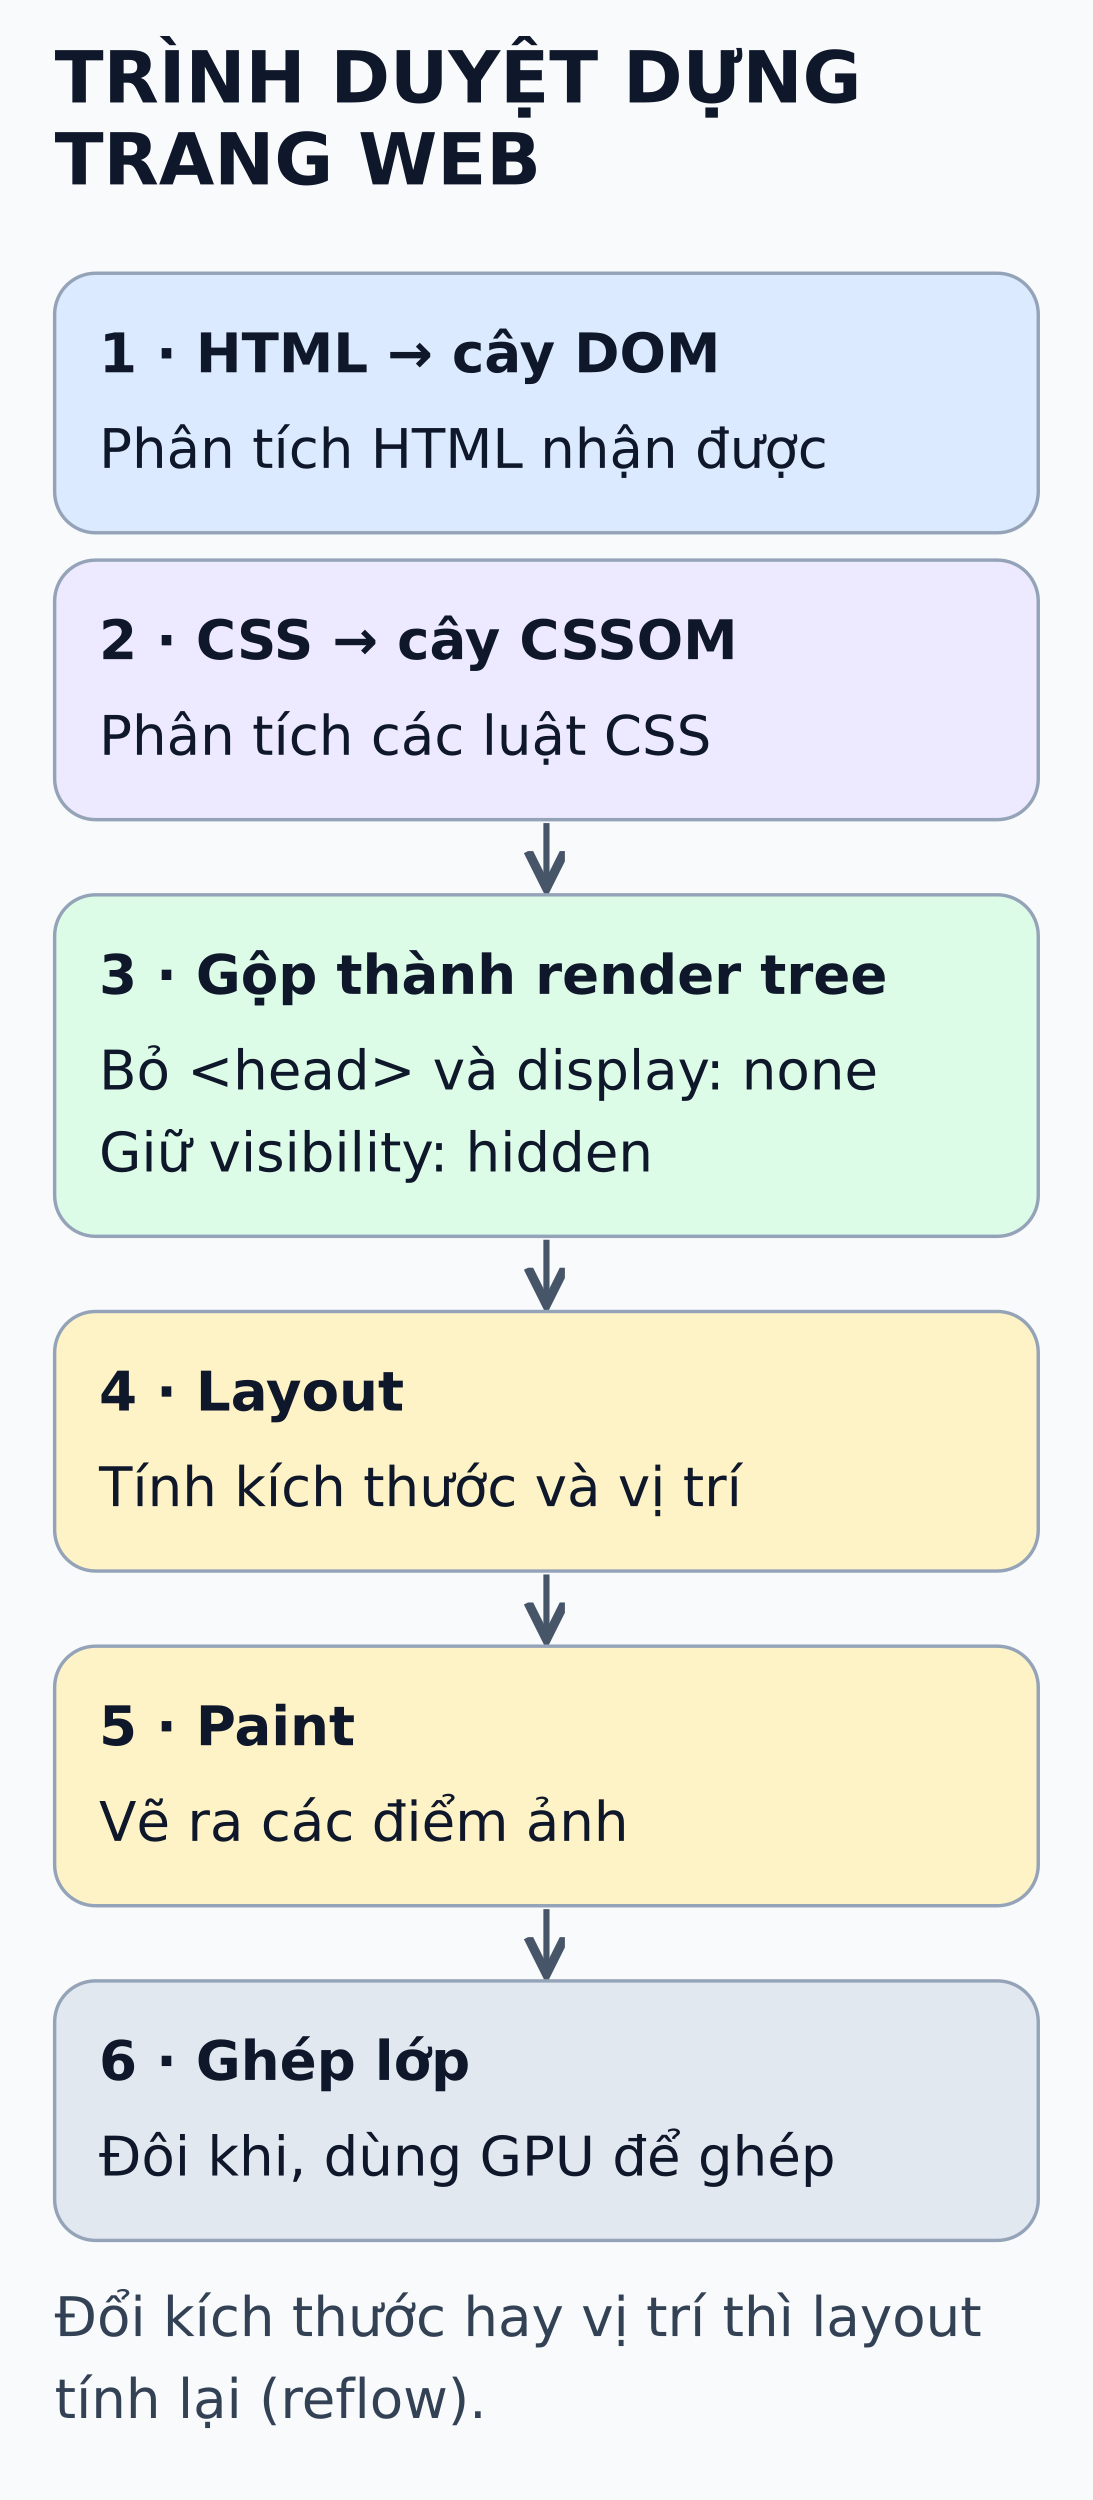
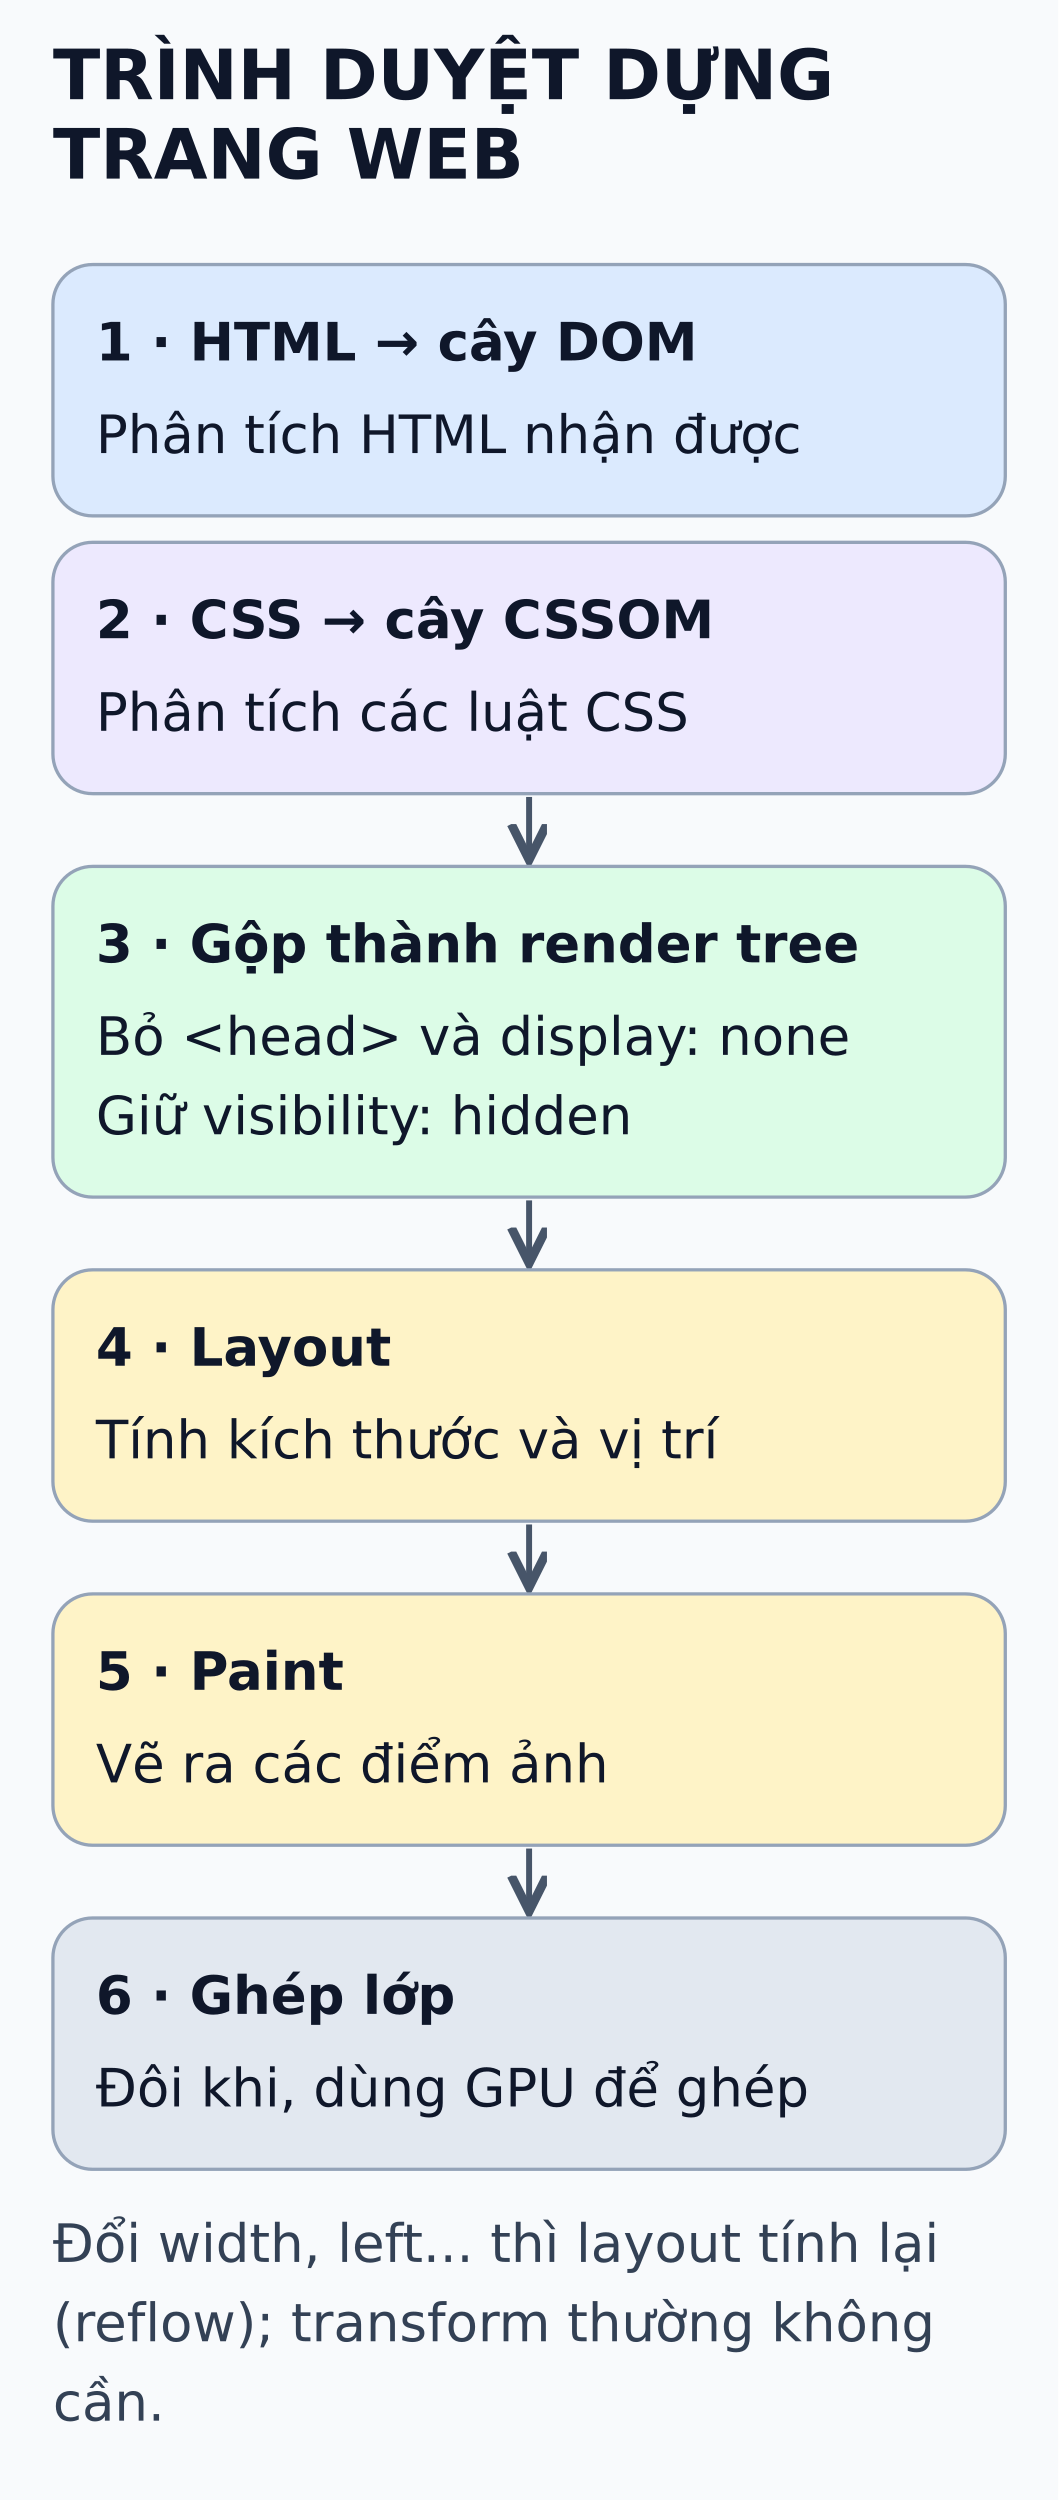
- <svg xmlns="http://www.w3.org/2000/svg" viewBox="0 0 320 732" width="320" height="732" role="img" aria-labelledby="title desc">
+ <svg xmlns="http://www.w3.org/2000/svg" viewBox="0 0 320 756" width="320" height="756" role="img" aria-labelledby="title desc">
  <defs>
    <marker id="arrow" markerWidth="8" markerHeight="8" refX="6" refY="3" orient="auto">
      <path d="M0,0 L6,3 L0,6" fill="none" stroke="#475569" stroke-width="1.5" />
    </marker>
  </defs>
-   <rect width="320" height="732" fill="#f8fafc" />
+   <rect width="320" height="756" fill="#f8fafc" />
  <g font-family="DejaVu Sans, Arial, sans-serif" fill="#0f172a">
    <text x="16" y="30" font-size="21" font-weight="bold">TRÌNH DUYỆT DỰNG</text>
    <text x="16" y="54" font-size="21" font-weight="bold">TRANG WEB</text>
    <rect x="16" y="80" width="288" height="76" rx="12" fill="#dbeafe" stroke="#94a3b8" />
    <text x="29" y="109" font-size="16" font-weight="bold">1 · HTML → cây DOM</text>
    <text x="29" y="137" font-size="16" font-weight="normal">Phân tích HTML nhận được</text>
    <rect x="16" y="164" width="288" height="76" rx="12" fill="#ede9fe" stroke="#94a3b8" />
    <text x="29" y="193" font-size="16" font-weight="bold">2 · CSS → cây CSSOM</text>
    <text x="29" y="221" font-size="16" font-weight="normal">Phân tích các luật CSS</text>
    <line x1="160" y1="241" x2="160" y2="260" stroke="#475569" stroke-width="1.8" marker-end="url(#arrow)" />
    <rect x="16" y="262" width="288" height="100" rx="12" fill="#dcfce7" stroke="#94a3b8" />
    <text x="29" y="291" font-size="16" font-weight="bold">3 · Gộp thành render tree</text>
    <text x="29" y="319" font-size="16" font-weight="normal">Bỏ &lt;head&gt; và display: none</text>
    <text x="29" y="343" font-size="16" font-weight="normal">Giữ visibility: hidden</text>
    <line x1="160" y1="363" x2="160" y2="382" stroke="#475569" stroke-width="1.8" marker-end="url(#arrow)" />
    <rect x="16" y="384" width="288" height="76" rx="12" fill="#fef3c7" stroke="#94a3b8" />
    <text x="29" y="413" font-size="16" font-weight="bold">4 · Layout</text>
    <text x="29" y="441" font-size="16" font-weight="normal">Tính kích thước và vị trí</text>
    <line x1="160" y1="461" x2="160" y2="480" stroke="#475569" stroke-width="1.8" marker-end="url(#arrow)" />
    <rect x="16" y="482" width="288" height="76" rx="12" fill="#fef3c7" stroke="#94a3b8" />
    <text x="29" y="511" font-size="16" font-weight="bold">5 · Paint</text>
    <text x="29" y="539" font-size="16" font-weight="normal">Vẽ ra các điểm ảnh</text>
    <line x1="160" y1="559" x2="160" y2="578" stroke="#475569" stroke-width="1.8" marker-end="url(#arrow)" />
    <rect x="16" y="580" width="288" height="76" rx="12" fill="#e2e8f0" stroke="#94a3b8" />
    <text x="29" y="609" font-size="16" font-weight="bold">6 · Ghép lớp</text>
    <text x="29" y="637" font-size="16" font-weight="normal">Đôi khi, dùng GPU để ghép</text>
-     <text x="16" y="684" font-size="16" font-weight="normal" fill="#334155">Đổi kích thước hay vị trí thì layout</text>
-     <text x="16" y="708" font-size="16" font-weight="normal" fill="#334155">tính lại (reflow).</text>
+     <text x="16" y="684" font-size="16" font-weight="normal" fill="#334155">Đổi width, left... thì layout tính lại</text>
+     <text x="16" y="708" font-size="16" font-weight="normal" fill="#334155">(reflow); transform thường không</text>
+     <text x="16" y="732" font-size="16" font-weight="normal" fill="#334155">cần.</text>
  </g>
</svg>
